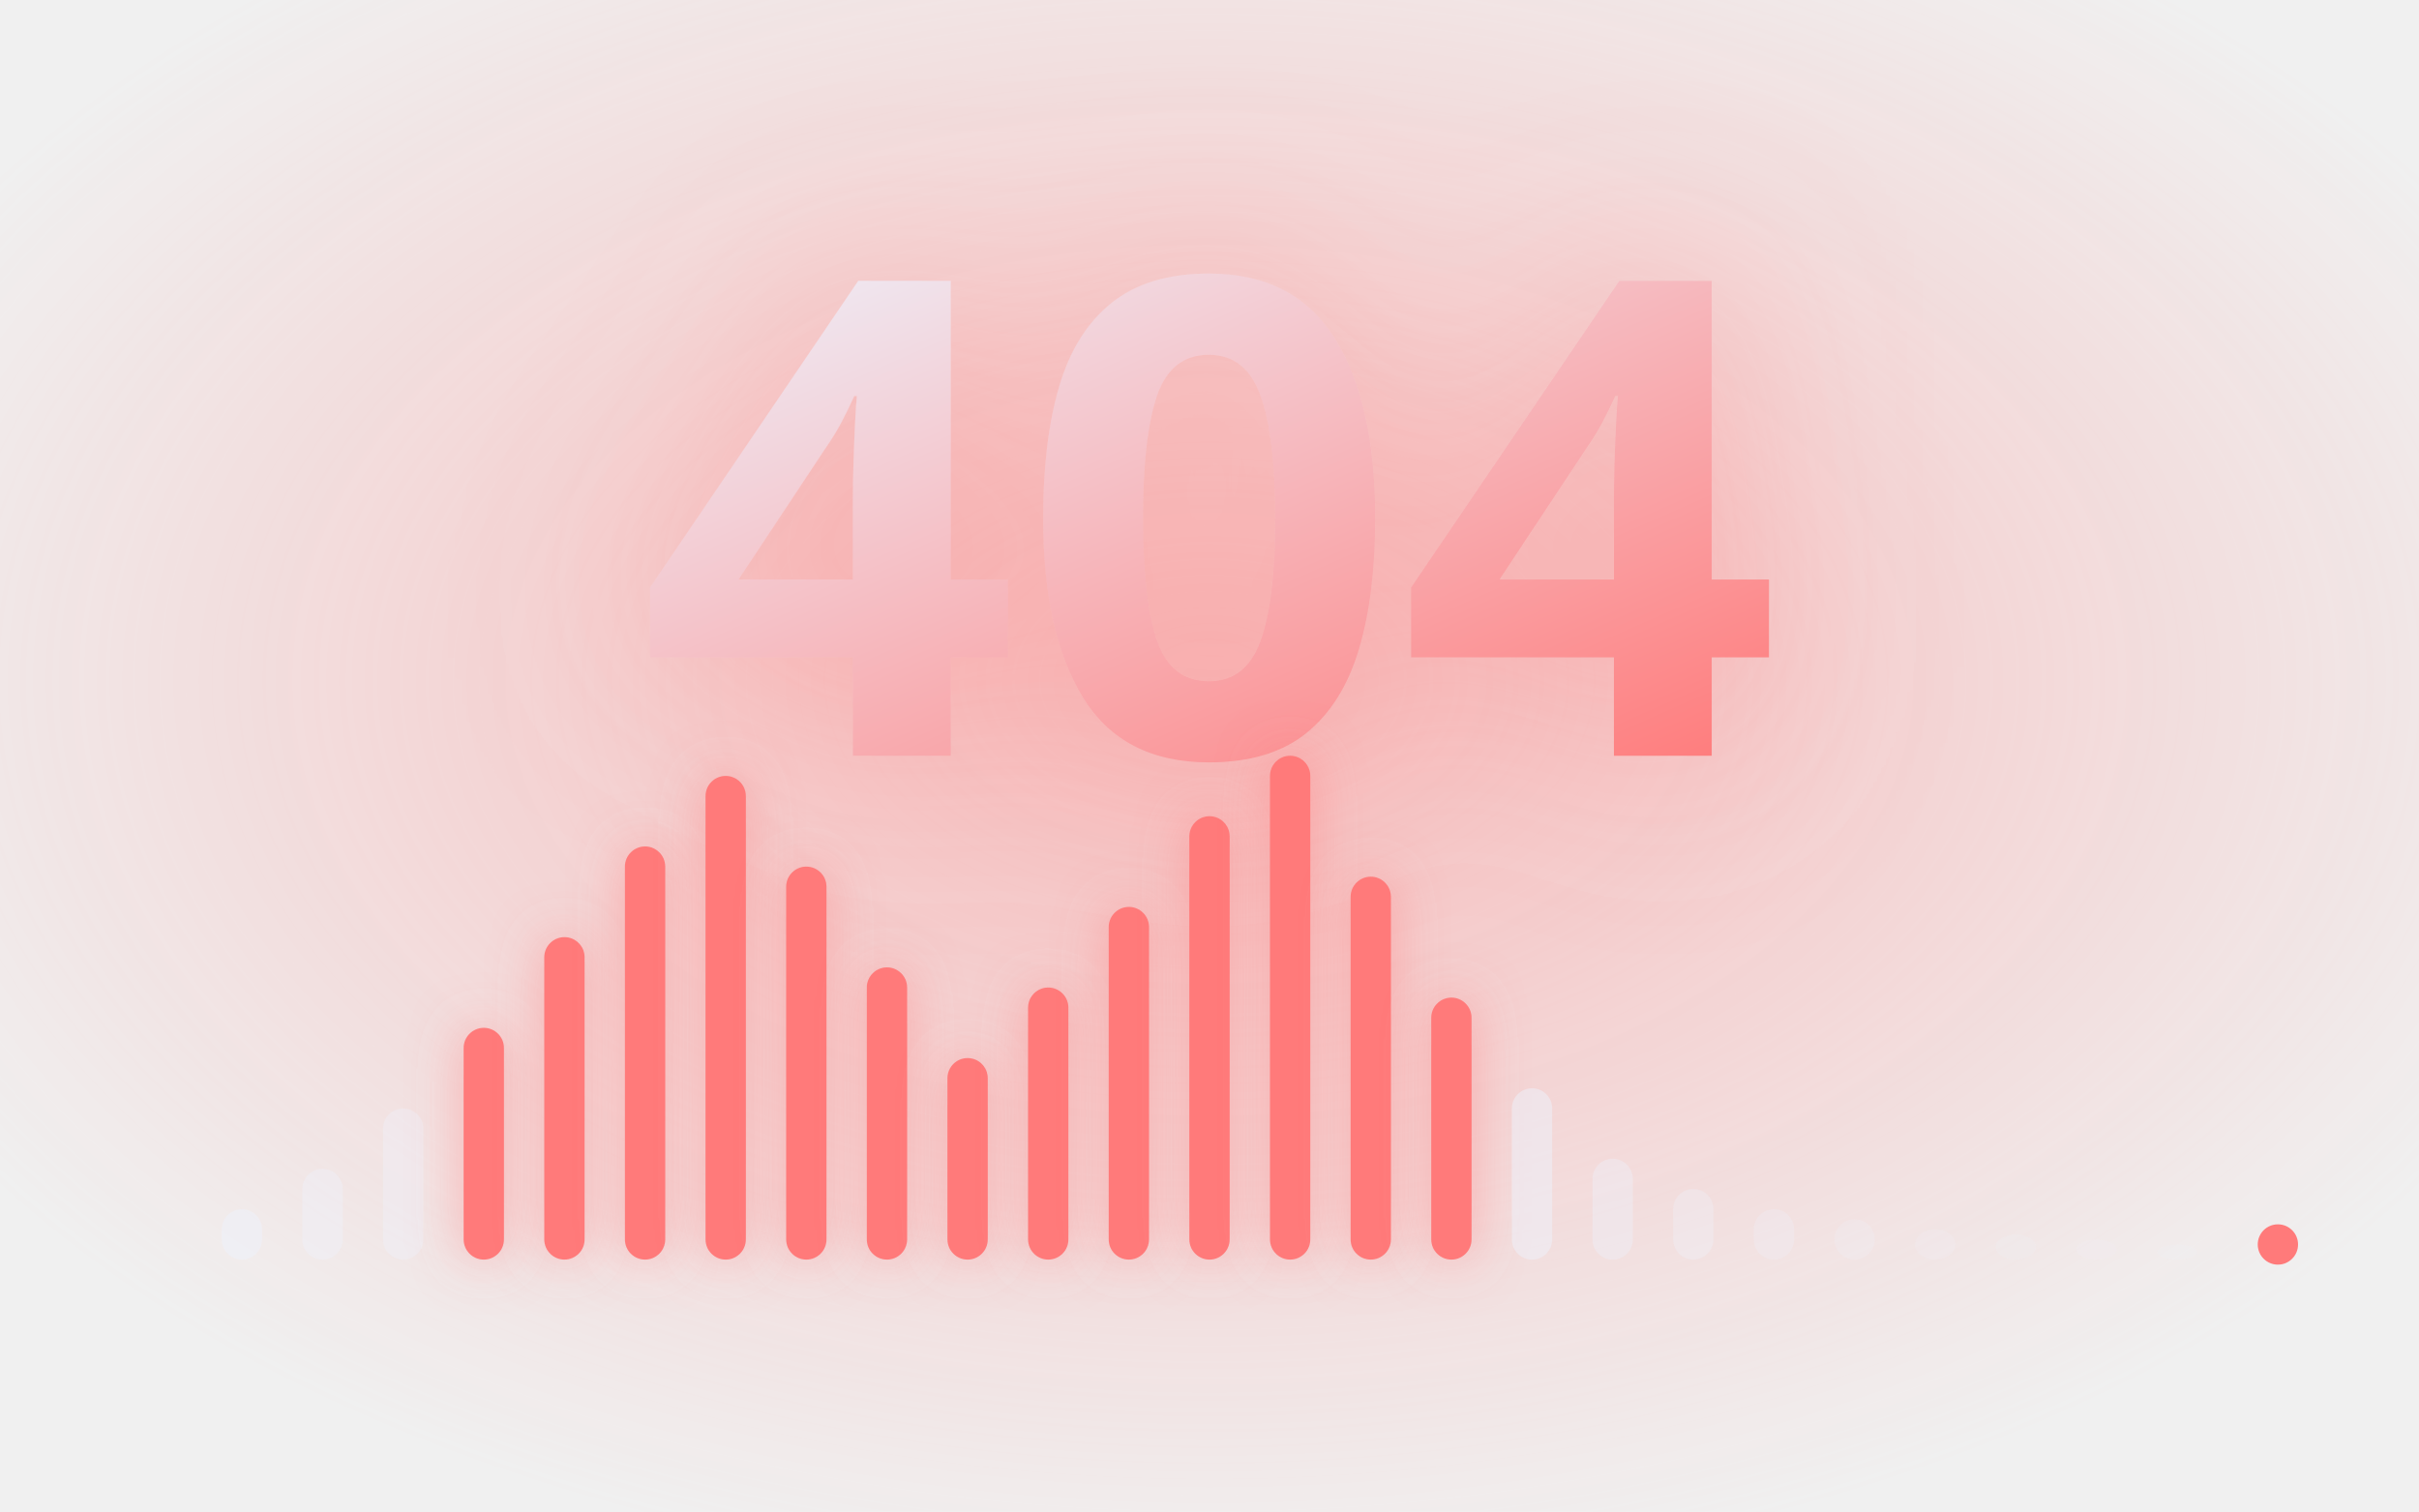
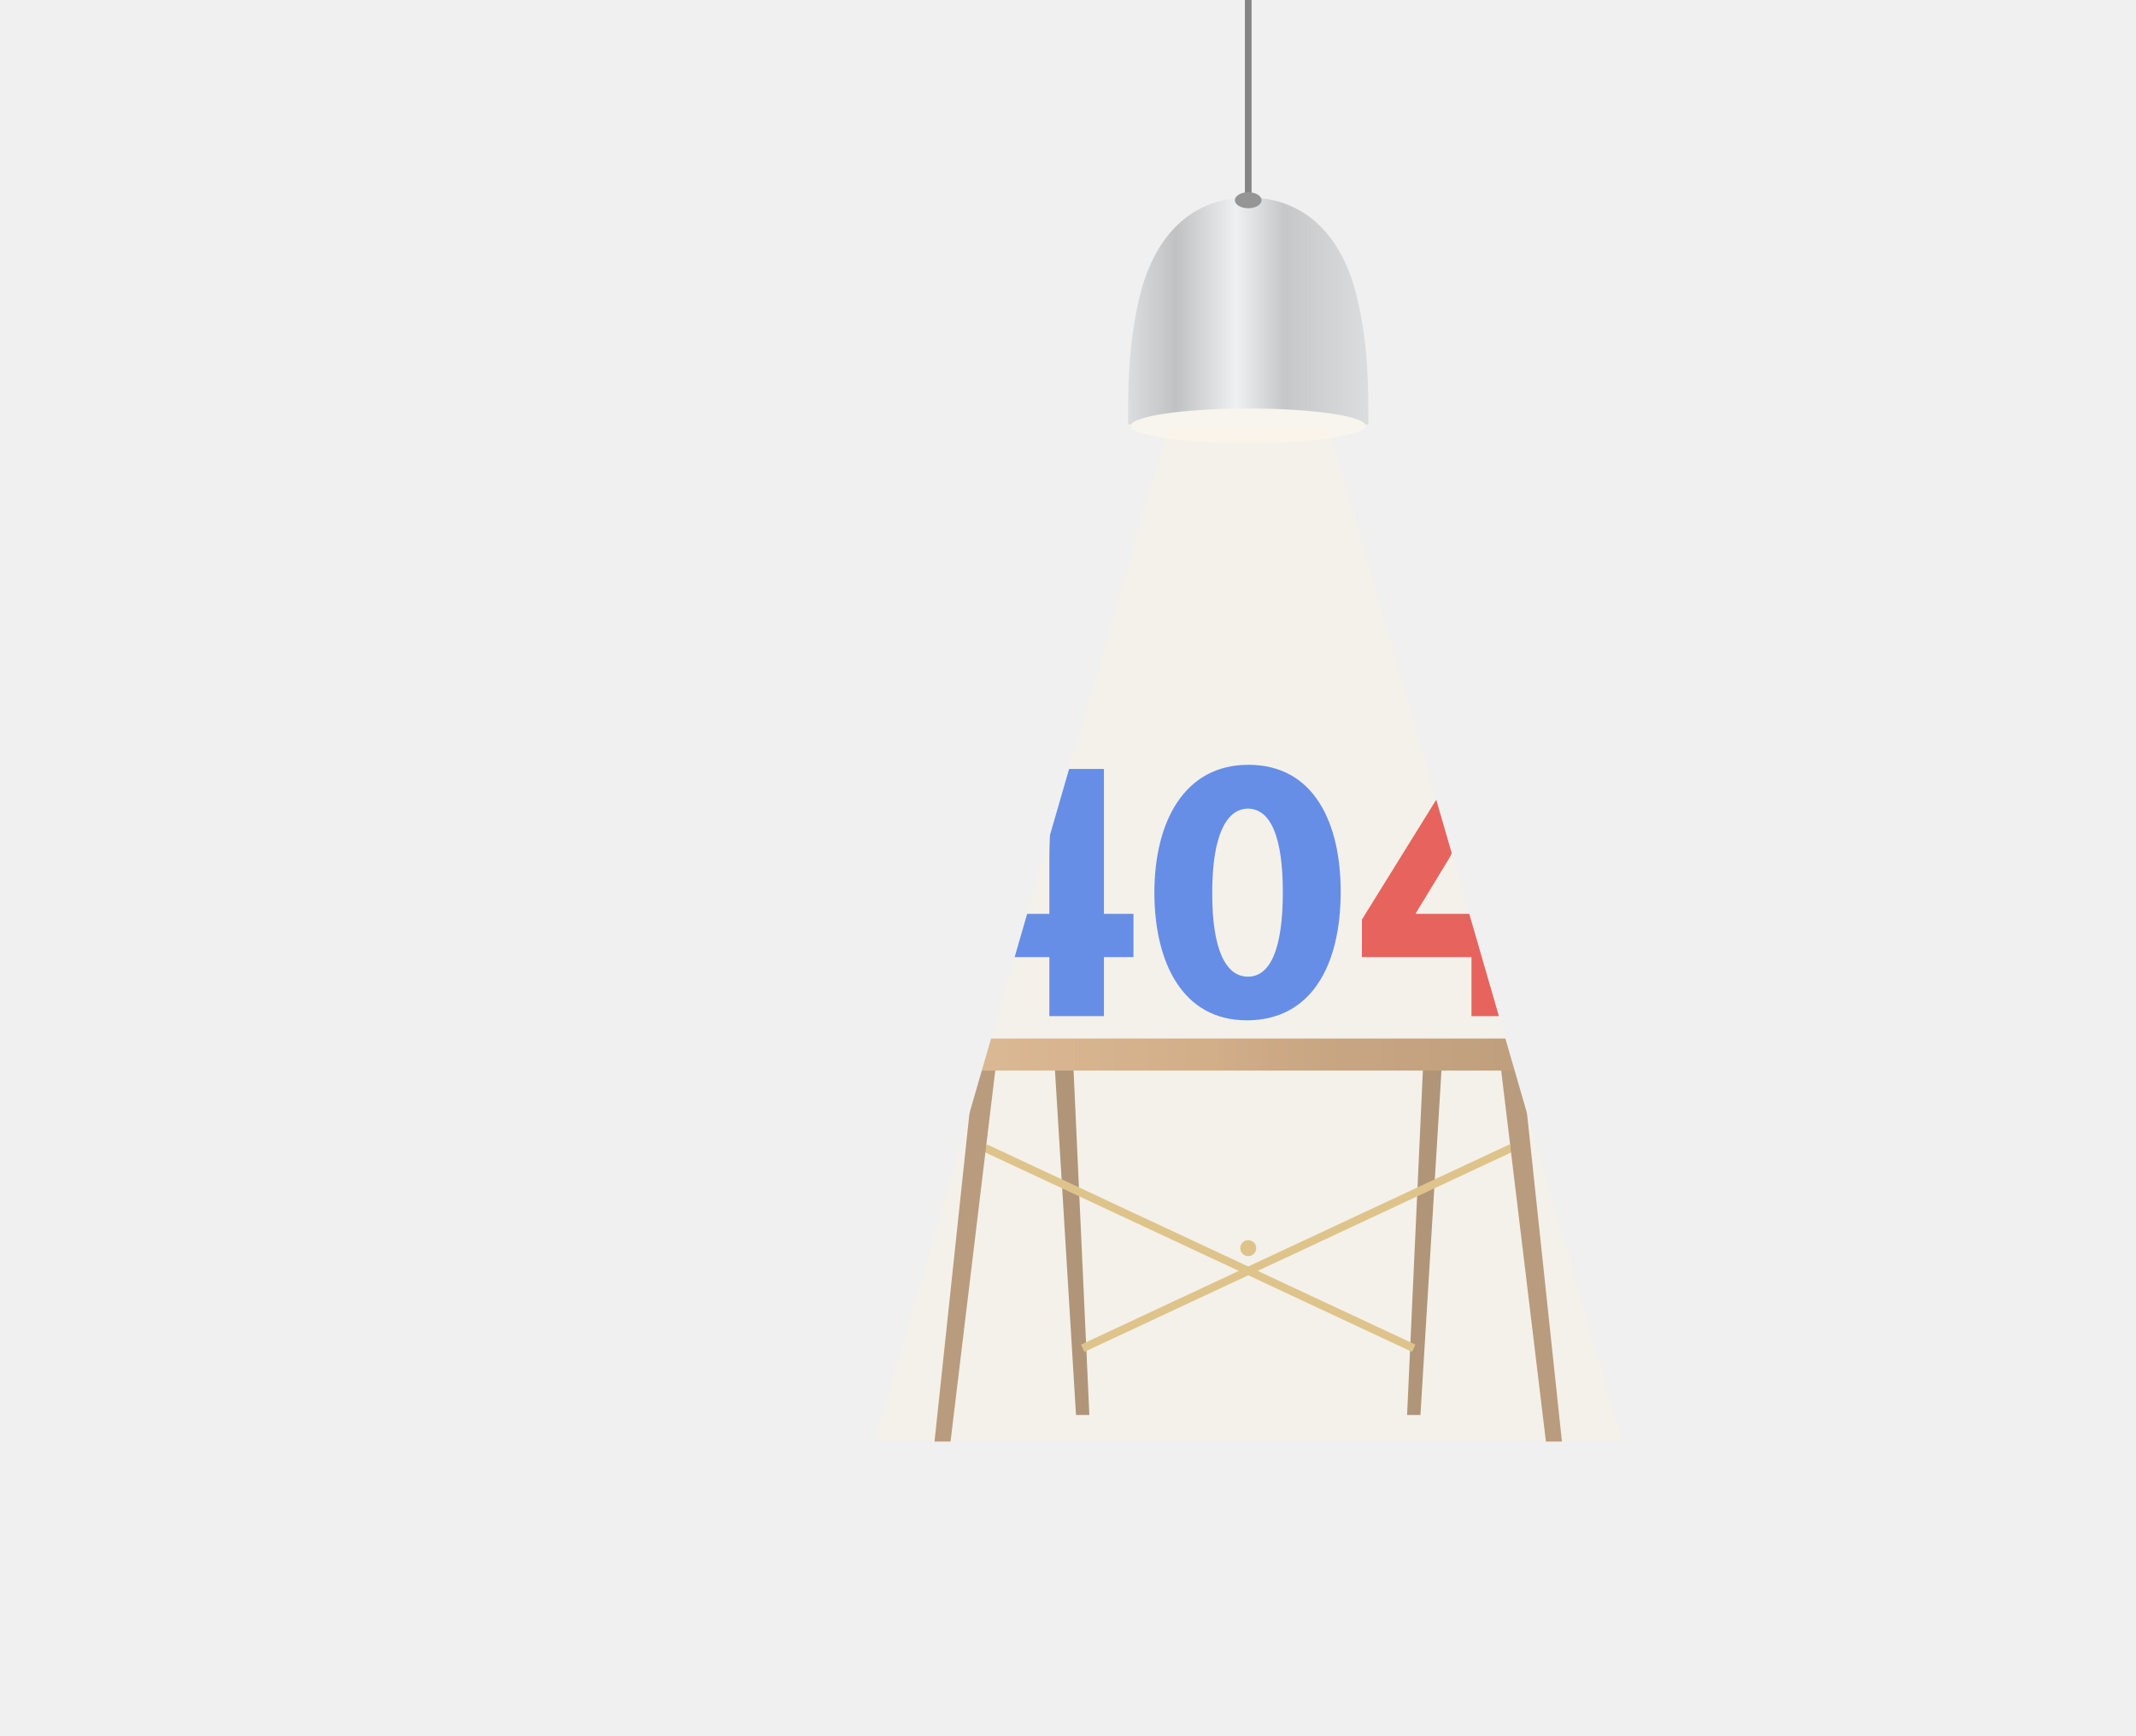
- <svg xmlns="http://www.w3.org/2000/svg" viewBox="0 0 480 300">
+ <svg xmlns="http://www.w3.org/2000/svg" fill="none" height="100%" width="100%" viewBox="0 0 1600 1300">
  <defs>
-     <linearGradient id="digitGrad" x1="0" y1="0" x2="1" y2="1">
-       <stop offset="0%" stop-color="#eef1fb" />
-       <stop offset="100%" stop-color="#ff7a7a" />
+     <linearGradient id="shadeGrad" x1="0" y1="0" x2="1" y2="0">
+       <stop offset="0%" stop-color="#c7c9cc" />
+       <stop offset="20%" stop-color="#8f9296" />
+       <stop offset="45%" stop-color="#eef0f1" />
+       <stop offset="65%" stop-color="#9a9da1" />
+       <stop offset="100%" stop-color="#c7c9cc" />
    </linearGradient>
-     <radialGradient id="glow" cx="50%" cy="45%" r="60%">
-       <stop offset="0%" stop-color="#ff7a7a" stop-opacity=".45" />
-       <stop offset="100%" stop-color="#ff7a7a" stop-opacity="0" />
-     </radialGradient>
+     <linearGradient id="woodGrad" x1="0" y1="0" x2="1" y2="0">
+       <stop offset="0%" stop-color="#c99361" />
+       <stop offset="45%" stop-color="#b47c46" />
+       <stop offset="55%" stop-color="#a9713f" />
+       <stop offset="100%" stop-color="#8f5c2f" />
+     </linearGradient>
+     <mask id="beamMask" maskUnits="userSpaceOnUse" maskContentUnits="userSpaceOnUse" x="0" y="0" width="1600" height="1300">
+       <g>
+         <animateTransform attributeName="transform" type="rotate" additive="sum" dur="4s" repeatCount="indefinite" calcMode="spline" values="0 935 0; 12 935 0; 0 935 0; -12 935 0; 0 935 0" keyTimes="0; 0.25; 0.5; 0.75; 1" keySplines="0 0 0.5 1; 0.5 0 1 1; 0 0 0.5 1; 0.5 0 1 1" />
+         <path fill="#ffffff" d="M875,320L995,320L1215,1080L655,1080Z" />
+       </g>
+     </mask>
  </defs>
-   <style>
-     .digits { fill: url(#digitGrad); font-family: "Space Grotesk", "Segoe UI", sans-serif; filter: drop-shadow(0 0 20px rgba(255,122,122,.4)); }
-     .bar { transform-box: fill-box; transform-origin: bottom; }
-     .peak { fill: #ff7a7a; filter: drop-shadow(0 0 5px rgba(255,122,122,.5)); animation: pulse 1.8s ease-in-out infinite; }
-     .quiet { fill: #eef1fb; }
-     .search-dot { fill: #ff7a7a; transform-box: fill-box; transform-origin: center; animation: search 1.6s ease-in-out infinite; }
-     @keyframes pulse { 0%, 100% { transform: scaleY(1); } 50% { transform: scaleY(1.35); } }
-     @keyframes search { 0%, 100% { transform: scale(1); opacity: .35; } 50% { transform: scale(1.6); opacity: .9; } }
-   </style>
-   <rect x="0" y="0" width="480" height="300" fill="url(#glow)" />
-   <text x="240" y="150" text-anchor="middle" class="digits" font-weight="700" font-size="132">404</text>
-   <g>
-     <rect class="bar quiet" x="44" y="240" width="8" height="10" rx="4" opacity=".5" />
-     <rect class="bar quiet" x="60" y="232" width="8" height="18" rx="4" opacity=".42" />
-     <rect class="bar quiet" x="76" y="220" width="8" height="30" rx="4" opacity=".36" />
-     <rect class="bar peak" x="92" y="204" width="8" height="46" rx="4" style="animation-delay: 0s" />
-     <rect class="bar peak" x="108" y="186" width="8" height="64" rx="4" style="animation-delay: .08s" />
-     <rect class="bar peak" x="124" y="168" width="8" height="82" rx="4" style="animation-delay: .16s" />
-     <rect class="bar peak" x="140" y="154" width="8" height="96" rx="4" style="animation-delay: .24s" />
-     <rect class="bar peak" x="156" y="172" width="8" height="78" rx="4" style="animation-delay: .32s" />
-     <rect class="bar peak" x="172" y="192" width="8" height="58" rx="4" style="animation-delay: .24s" />
-     <rect class="bar peak" x="188" y="210" width="8" height="40" rx="4" style="animation-delay: .16s" />
-     <rect class="bar peak" x="204" y="196" width="8" height="54" rx="4" style="animation-delay: .08s" />
-     <rect class="bar peak" x="220" y="180" width="8" height="70" rx="4" style="animation-delay: 0s" />
-     <rect class="bar peak" x="236" y="162" width="8" height="88" rx="4" style="animation-delay: .08s" />
-     <rect class="bar peak" x="252" y="150" width="8" height="100" rx="4" style="animation-delay: .16s" />
-     <rect class="bar peak" x="268" y="174" width="8" height="76" rx="4" style="animation-delay: .24s" />
-     <rect class="bar peak" x="284" y="198" width="8" height="52" rx="4" style="animation-delay: .32s" />
-     <rect class="bar quiet" x="300" y="216" width="8" height="34" rx="4" opacity=".5" />
-     <rect class="bar quiet" x="316" y="230" width="8" height="20" rx="4" opacity=".4" />
-     <rect class="bar quiet" x="332" y="236" width="8" height="14" rx="4" opacity=".32" />
-     <rect class="bar quiet" x="348" y="240" width="8" height="10" rx="4" opacity=".26" />
-     <rect class="bar quiet" x="364" y="242" width="8" height="8" rx="4" opacity=".22" />
-     <rect class="bar quiet" x="380" y="244" width="8" height="6" rx="4" opacity=".18" />
-     <rect class="bar quiet" x="396" y="245" width="8" height="5" rx="4" opacity=".15" />
-     <rect class="bar quiet" x="412" y="246" width="8" height="4" rx="4" opacity=".12" />
-     <rect class="bar quiet" x="428" y="247" width="8" height="3" rx="4" opacity=".1" />
+   <g style="isolation: isolate">
+     <g mask="url(#beamMask)">
+       <g transform="matrix(1.151,0,0,1.151,703.659,572.634)" id="i9">
+         <g id="i3" transform="matrix(1,0,0,1,63.278,83.408)">
+           <path fill="#2563eb" fill-rule="evenodd" d="M8.293,80.437C8.293,80.437,8.293,41.996,8.293,41.996C8.293,41.996,-63.028,41.996,-63.028,41.996C-63.028,41.996,-63.028,17.584,-63.028,17.584C-63.028,17.584,-2.248,-80.437,-2.248,-80.437C-2.248,-80.437,43.818,-80.437,43.818,-80.437C43.818,-80.437,43.818,13.847,43.818,13.847C43.818,13.847,63.028,13.847,63.028,13.847C63.028,13.847,63.028,41.996,63.028,41.996C63.028,41.996,43.818,41.996,43.818,41.996C43.818,41.996,43.818,80.437,43.818,80.437C43.818,80.437,8.293,80.437,8.293,80.437ZM8.293,13.847C8.293,13.847,8.293,-21.723,8.293,-21.723C8.293,-31.383,8.807,-41.345,9.364,-51.708C9.364,-51.708,8.462,-51.747,8.462,-51.747C3.316,-41.249,-1.017,-31.95,-6.464,-21.888C-6.464,-21.888,-27.903,13.353,-27.903,13.353C-27.903,13.353,-28.05,13.847,-28.05,13.847C-28.05,13.847,8.293,13.847,8.293,13.847Z" />
+         </g>
+         <g id="i4" transform="matrix(1,0,0,1,200.54,83.409)">
+           <path fill="#2563eb" fill-rule="evenodd" d="M60.633,-0.666C60.633,48.9,40.516,83.159,-0.491,83.159C-42.105,83.159,-60.477,45.859,-60.633,0.351C-60.633,-46.386,-41.019,-83.159,0.587,-83.159C43.599,-83.159,60.633,-44.776,60.633,-0.666ZM-22.972,0.196C-23.07,37.224,-14.119,54.743,0.275,54.743C14.93,54.743,22.971,36.363,22.971,-0.197C22.971,-35.857,15.184,-54.597,0.195,-54.597C-13.648,-54.597,-23.021,-37.245,-22.972,0.196Z" />
+         </g>
+         <g id="i5" transform="matrix(1,0,0,1,338.002,83.408)">
+           <path fill="#dc2626" fill-rule="evenodd" d="M8.293,80.437C8.293,80.437,8.293,41.996,8.293,41.996C8.293,41.996,-63.028,41.996,-63.028,41.996C-63.028,41.996,-63.028,17.584,-63.028,17.584C-63.028,17.584,-2.248,-80.437,-2.248,-80.437C-2.248,-80.437,43.818,-80.437,43.818,-80.437C43.818,-80.437,43.818,13.847,43.818,13.847C43.818,13.847,63.028,13.847,63.028,13.847C63.028,13.847,63.028,41.996,63.028,41.996C63.028,41.996,43.818,41.996,43.818,41.996C43.818,41.996,43.818,80.437,43.818,80.437C43.818,80.437,8.293,80.437,8.293,80.437ZM8.293,13.847C8.293,13.847,8.293,-21.723,8.293,-21.723C8.293,-31.383,8.807,-41.345,9.364,-51.708C9.364,-51.708,8.462,-51.747,8.462,-51.747C3.316,-41.249,-1.017,-31.95,-6.464,-21.888C-6.464,-21.888,-27.903,13.353,-27.903,13.353C-27.903,13.353,-28.05,13.847,-28.05,13.847C-28.05,13.847,8.293,13.847,8.293,13.847Z" />
+         </g>
+       </g>
+     </g>
+     <g id="table" opacity=".82" mask="url(#beamMask)">
+       <path fill="#7a4f2c" d="M790,798L804,798L816,1060L806,1060Z" />
+       <path fill="#7a4f2c" d="M1066,798L1080,798L1064,1060L1054,1060Z" />
+       <path stroke="#c9a24a" stroke-width="6" d="M738,860L1059,1010" />
+       <path stroke="#c9a24a" stroke-width="6" d="M1132,860L811,1010" />
+       <circle cx="935" cy="935" r="6" fill="#c9a24a" />
+       <path fill="#8a5a34" d="M730,798L746,798L712,1080L700,1080Z" />
+       <path fill="#8a5a34" d="M1124,798L1140,798L1170,1080L1158,1080Z" />
+       <rect x="726" y="792" width="24" height="9" rx="2" fill="#c9a24a" />
+       <rect x="1120" y="792" width="24" height="9" rx="2" fill="#c9a24a" />
+       <rect x="680" y="778" width="510" height="24" rx="4" fill="url(#woodGrad)" />
+     </g>
+     <g id="beam-swing">
+       <animateTransform attributeName="transform" type="rotate" additive="sum" dur="4s" repeatCount="indefinite" calcMode="spline" values="0 935 0; 12 935 0; 0 935 0; -12 935 0; 0 935 0" keyTimes="0; 0.25; 0.5; 0.75; 1" keySplines="0 0 0.5 1; 0.5 0 1 1; 0 0 0.5 1; 0.5 0 1 1" />
+       <path fill="#fff4dc" opacity=".3" d="M875,320L995,320L1215,1080L655,1080Z">
+         <animate attributeName="opacity" dur="9s" repeatCount="indefinite" calcMode="linear" keyTimes="0;0.13;0.135;0.14;0.145;0.46;0.465;0.47;0.474;0.478;0.6;0.605;0.61;0.8;0.805;0.81;1" values=".3;.3;.05;.25;.3;.3;.04;.22;.08;.3;.3;.45;.3;.3;.1;.3;.3" />
+       </path>
+     </g>
+     <g id="pendant-swing" opacity=".50">
+       <animateTransform attributeName="transform" type="rotate" additive="sum" dur="4s" repeatCount="indefinite" calcMode="spline" values="0 935 0; 12 935 0; 0 935 0; -12 935 0; 0 935 0" keyTimes="0; 0.25; 0.5; 0.75; 1" keySplines="0 0 0.5 1; 0.5 0 1 1; 0 0 0.5 1; 0.5 0 1 1" />
+       <path stroke="#1a1a1a" stroke-width="5" stroke-linecap="round" d="M935,0L935,150" />
+       <path fill="url(#shadeGrad)" d="M935,148C980,148,1007,180,1017,225C1025,260,1025,290,1025,318L845,318C845,290,845,260,853,225C863,180,890,148,935,148Z" />
+       <ellipse cx="935" cy="150" rx="10" ry="6" fill="#3a3a3a" />
+       <ellipse cx="935" cy="319" rx="88" ry="13" fill="#fff8ec" />
+     </g>
  </g>
-   <circle class="search-dot" cx="452" cy="247" r="4" />
</svg>
